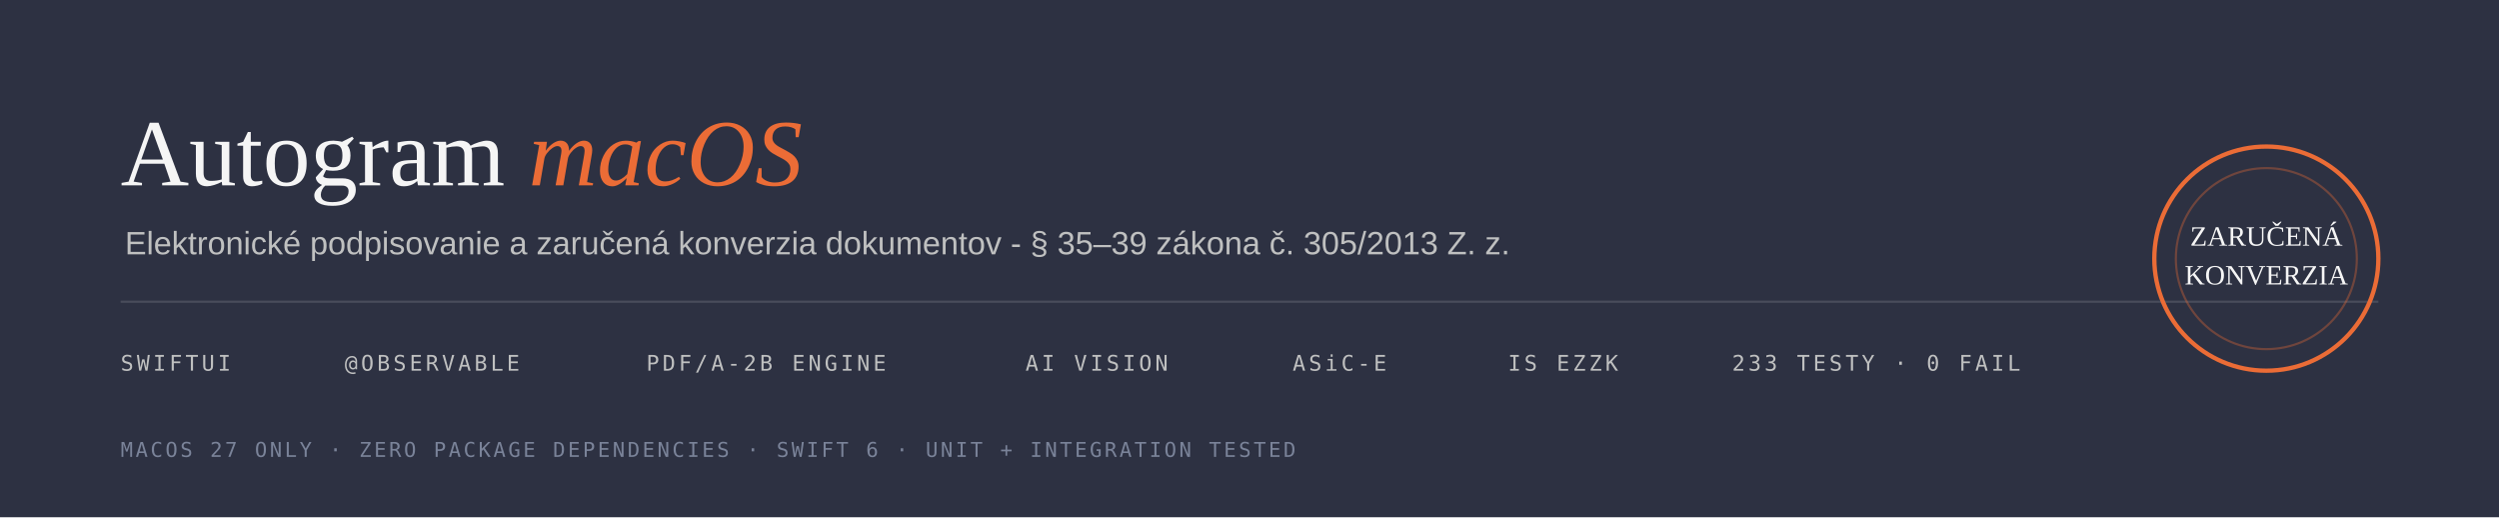
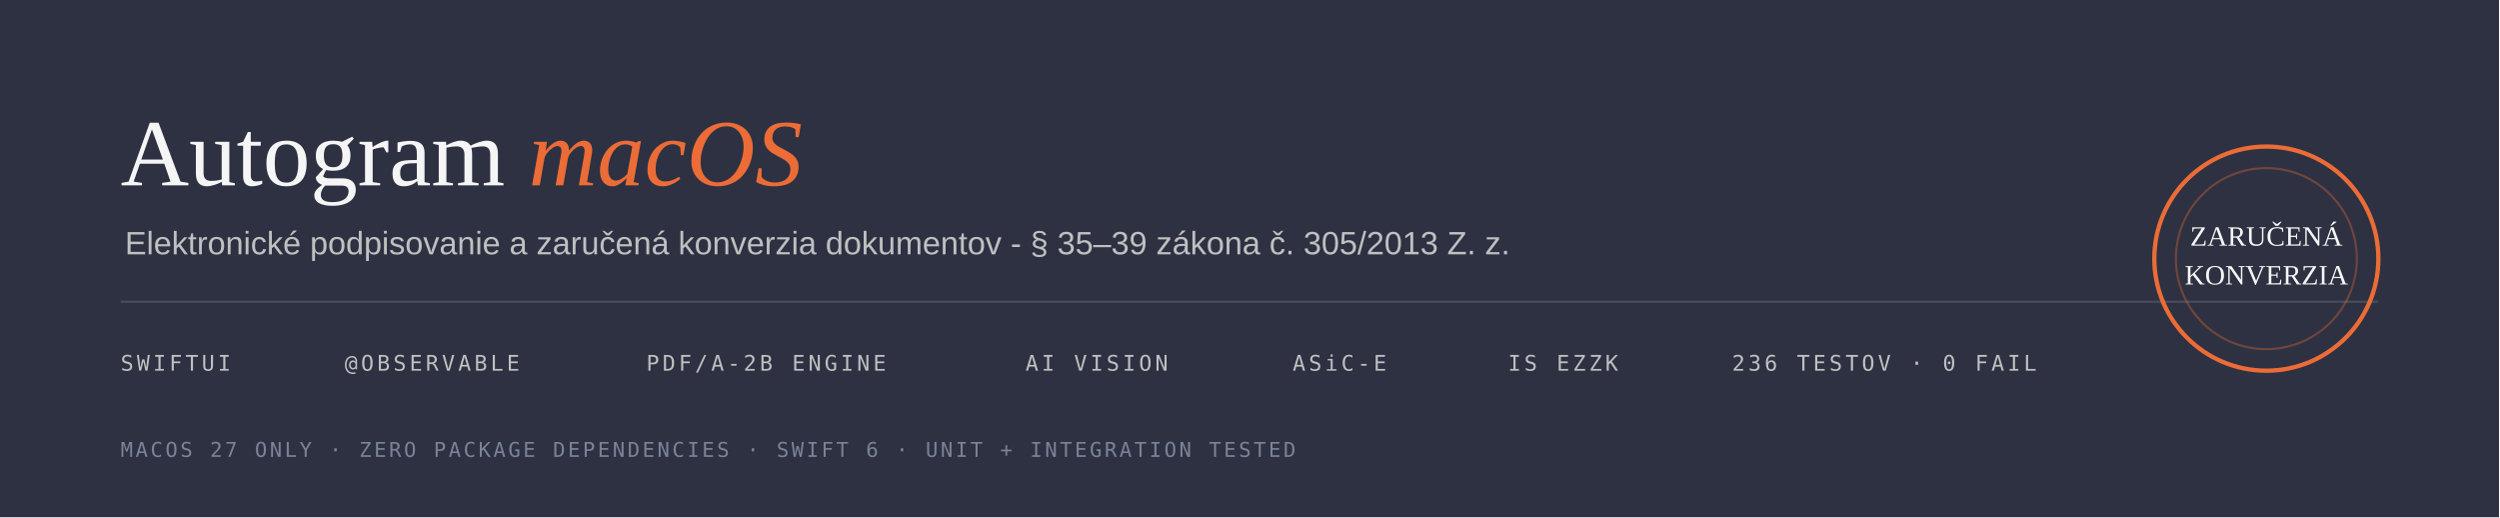
<svg xmlns="http://www.w3.org/2000/svg" width="1160" height="240" viewBox="0 0 1160 240" role="img" aria-labelledby="hero-title hero-desc">
  <rect width="1160" height="240" fill="#2d3142" />
  <text x="56" y="86" font-family="Georgia, 'Times New Roman', serif" font-size="44" fill="#f5f5f5">Autogram <tspan font-style="italic" fill="#eb6c36">macOS</tspan>
  </text>
  <text x="58" y="118" font-family="-apple-system, 'Helvetica Neue', Arial, sans-serif" font-size="15" fill="#bfc0c0">Elektronické podpisovanie a zaručená konverzia dokumentov - § 35–39 zákona č. 305/2013 Z. z.</text>
  <line x1="56" y1="140" x2="1104" y2="140" stroke="rgba(245,245,245,0.14)" stroke-width="1" />
  <g font-family="ui-monospace, 'SF Mono', Menlo, monospace" font-size="10" letter-spacing="1.5" fill="#7a8399">
    <text x="56" y="172" fill="#bfc0c0">SWIFTUI</text>
    <text x="160" y="172" fill="#bfc0c0">@OBSERVABLE</text>
    <text x="300" y="172" fill="#bfc0c0">PDF/A-2B ENGINE</text>
    <text x="476" y="172" fill="#bfc0c0">AI VISION</text>
    <text x="600" y="172" fill="#bfc0c0">ASiC-E</text>
    <text x="700" y="172" fill="#bfc0c0">IS EZZK</text>
-     <text x="804" y="172" fill="#bfc0c0">233 TESTY · 0 FAIL</text>
+     <text x="804" y="172" fill="#bfc0c0">236 TESTOV · 0 FAIL</text>
  </g>
  <circle cx="1052" cy="120" r="52" fill="none" stroke="#eb6c36" stroke-width="2" />
  <circle cx="1052" cy="120" r="42" fill="none" stroke="rgba(235,108,54,0.35)" stroke-width="1" />
  <text x="1052" y="114" text-anchor="middle" font-family="Georgia, 'Times New Roman', serif" font-size="13" fill="#f5f5f5">ZARUČENÁ</text>
  <text x="1052" y="132" text-anchor="middle" font-family="Georgia, 'Times New Roman', serif" font-size="13" fill="#f5f5f5">KONVERZIA</text>
  <text x="56" y="212" font-family="ui-monospace, 'SF Mono', Menlo, monospace" font-size="9.5" letter-spacing="1.2" fill="#7a8399">MACOS 27 ONLY · ZERO PACKAGE DEPENDENCIES · SWIFT 6 · UNIT + INTEGRATION TESTED</text>
</svg>
